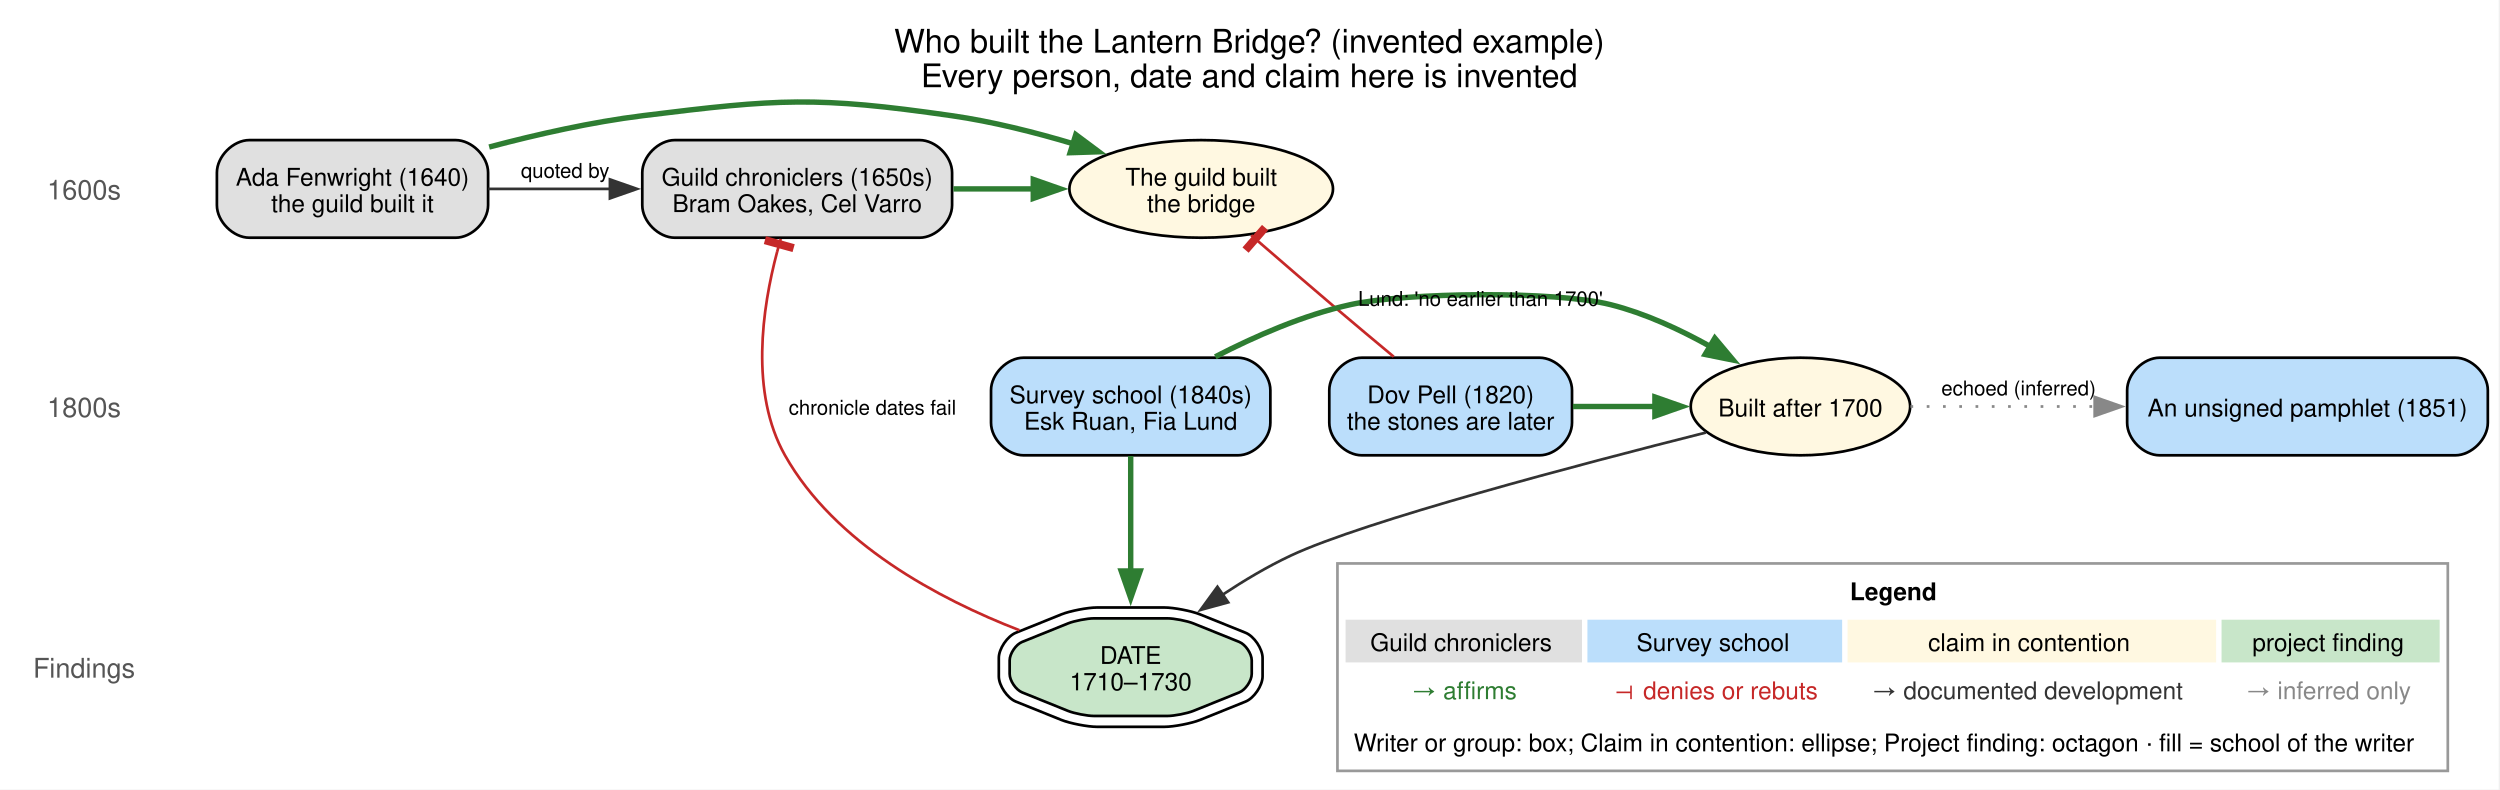
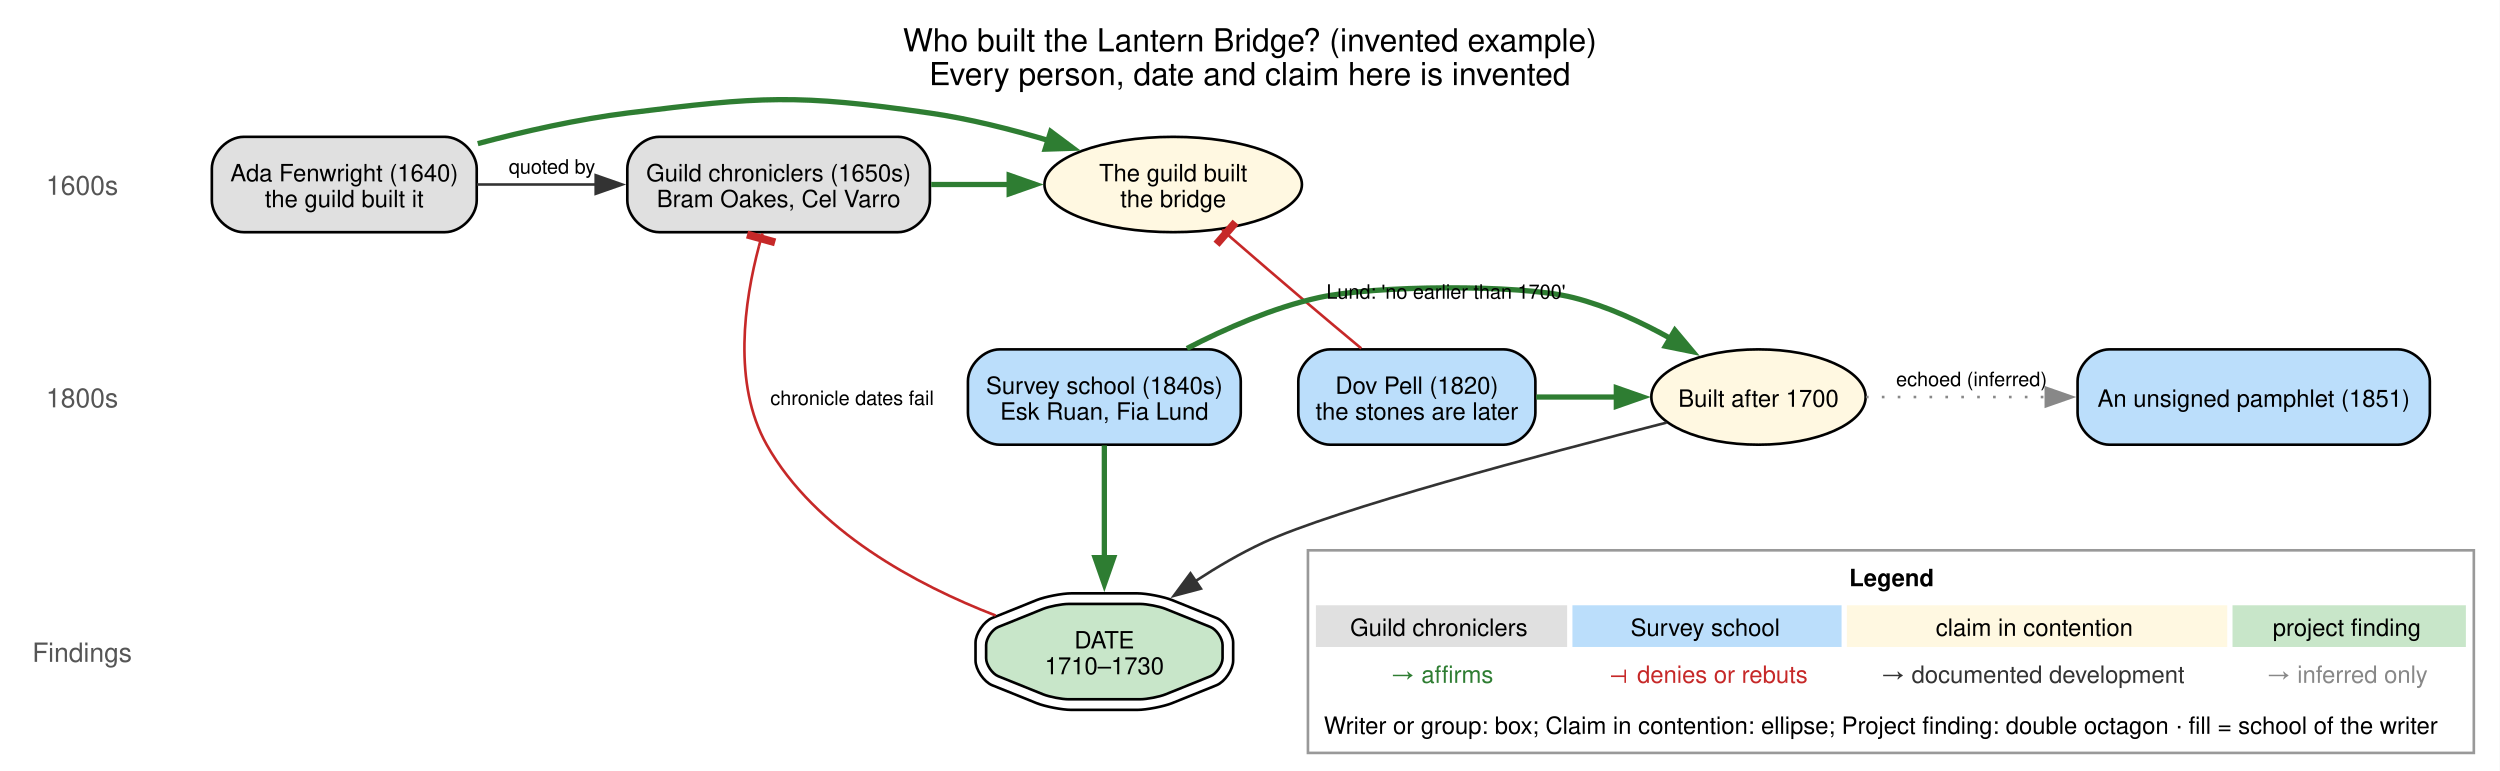
- <svg xmlns="http://www.w3.org/2000/svg" width="922pt" height="291pt" viewBox="0.00 0.00 922.00 291.00">
+ <svg xmlns="http://www.w3.org/2000/svg" width="944pt" height="291pt" viewBox="0.00 0.00 944.00 291.00">
  <g id="graph0" class="graph" transform="scale(1 1) rotate(0) translate(4 287.18)">
-     <polygon fill="white" stroke="none" points="-4,4 -4,-287.18 917.51,-287.18 917.51,4 -4,4" />
-     <text xml:space="preserve" text-anchor="middle" x="456.75" y="-267.78" font-family="Helvetica,sans-Serif" font-size="12.00">Who built the Lantern Bridge? (invented example)</text>
-     <text xml:space="preserve" text-anchor="middle" x="456.75" y="-255.03" font-family="Helvetica,sans-Serif" font-size="12.00">Every person, date and claim here is invented</text>
+     <polygon fill="white" stroke="none" points="-4,4 -4,-287.18 939.88,-287.18 939.88,4 -4,4" />
+     <text xml:space="preserve" text-anchor="middle" x="467.94" y="-267.78" font-family="Helvetica,sans-Serif" font-size="12.00">Who built the Lantern Bridge? (invented example)</text>
+     <text xml:space="preserve" text-anchor="middle" x="467.94" y="-255.03" font-family="Helvetica,sans-Serif" font-size="12.00">Every person, date and claim here is invented</text>
    <g id="b1" class="node">
      <text xml:space="preserve" text-anchor="middle" x="27" y="-213.63" font-family="Helvetica,sans-Serif" font-size="10.00" fill="#555555">1600s</text>
    </g>
    <g id="b2" class="node">
      <text xml:space="preserve" text-anchor="middle" x="27" y="-133.38" font-family="Helvetica,sans-Serif" font-size="10.00" fill="#555555">1800s</text>
    </g>
    <g id="bF" class="node">
      <text xml:space="preserve" text-anchor="middle" x="27" y="-37.26" font-family="Helvetica,sans-Serif" font-size="10.00" fill="#555555">Findings</text>
    </g>
    <g id="ada" class="node">
      <path fill="#e0e0e0" stroke="black" d="M164.01,-235.51C164.01,-235.51 87.99,-235.51 87.99,-235.51 81.99,-235.51 75.99,-229.51 75.99,-223.51 75.99,-223.51 75.99,-211.51 75.99,-211.51 75.99,-205.51 81.99,-199.51 87.99,-199.51 87.99,-199.51 164.01,-199.51 164.01,-199.51 170.01,-199.51 176.01,-205.51 176.01,-211.51 176.01,-211.51 176.01,-223.51 176.01,-223.51 176.01,-229.51 170.01,-235.51 164.01,-235.51" />
      <text xml:space="preserve" text-anchor="middle" x="126" y="-218.71" font-family="Helvetica,sans-Serif" font-size="9.00">Ada Fenwright (1640)</text>
      <text xml:space="preserve" text-anchor="middle" x="126" y="-208.96" font-family="Helvetica,sans-Serif" font-size="9.00">the guild built it</text>
    </g>
    <g id="chron" class="node">
      <path fill="#e0e0e0" stroke="black" d="M335.13,-235.51C335.13,-235.51 244.87,-235.51 244.87,-235.51 238.87,-235.51 232.87,-229.51 232.87,-223.51 232.87,-223.51 232.87,-211.51 232.87,-211.51 232.87,-205.51 238.87,-199.51 244.87,-199.51 244.87,-199.51 335.13,-199.51 335.13,-199.51 341.13,-199.51 347.13,-205.51 347.13,-211.51 347.13,-211.51 347.13,-223.51 347.13,-223.51 347.13,-229.51 341.13,-235.51 335.13,-235.51" />
      <text xml:space="preserve" text-anchor="middle" x="290" y="-218.71" font-family="Helvetica,sans-Serif" font-size="9.00">Guild chroniclers (1650s)</text>
      <text xml:space="preserve" text-anchor="middle" x="290" y="-208.96" font-family="Helvetica,sans-Serif" font-size="9.00">Bram Oakes, Cel Varro</text>
    </g>
    <g id="e2" class="edge">
      <path fill="none" stroke="#333333" d="M176.1,-217.51C190.28,-217.51 205.98,-217.51 221.07,-217.51" />
      <polygon fill="#333333" stroke="#333333" points="220.94,-221.01 230.94,-217.51 220.94,-214.01 220.94,-221.01" />
      <text xml:space="preserve" text-anchor="middle" x="204.44" y="-221.63" font-family="Helvetica,sans-Serif" font-size="7.50">quoted by</text>
    </g>
    <g id="C_guild" class="node">
      <ellipse fill="#fff8e1" stroke="black" cx="439" cy="-217.51" rx="48.61" ry="18" />
      <text xml:space="preserve" text-anchor="middle" x="439" y="-218.71" font-family="Helvetica,sans-Serif" font-size="9.00">The guild built</text>
      <text xml:space="preserve" text-anchor="middle" x="439" y="-208.96" font-family="Helvetica,sans-Serif" font-size="9.00">the bridge</text>
    </g>
    <g id="e0" class="edge">
      <path fill="none" stroke="#2e7d32" stroke-width="2" d="M176.4,-232.95C194.12,-237.65 214.27,-242.18 233,-244.51 283.28,-250.76 296.85,-251.72 347,-244.51 361.91,-242.37 377.77,-238.37 392.06,-234.09" />
      <polygon fill="#2e7d32" stroke="#2e7d32" stroke-width="2" points="392.75,-237.54 401.25,-231.2 390.66,-230.86 392.75,-237.54" />
    </g>
    <g id="e1" class="edge">
      <path fill="none" stroke="#2e7d32" stroke-width="2" d="M347.62,-217.51C357.47,-217.51 367.31,-217.51 377.16,-217.51" />
      <polygon fill="#2e7d32" stroke="#2e7d32" stroke-width="2" points="377.07,-221.01 387.07,-217.51 377.07,-214.01 377.07,-221.01" />
    </g>
    <g id="dov" class="node">
      <path fill="#bbdefb" stroke="black" d="M563.76,-155.26C563.76,-155.26 498.24,-155.26 498.24,-155.26 492.24,-155.26 486.24,-149.26 486.24,-143.26 486.24,-143.26 486.24,-131.26 486.24,-131.26 486.24,-125.26 492.24,-119.26 498.24,-119.26 498.24,-119.26 563.76,-119.26 563.76,-119.26 569.76,-119.26 575.76,-125.26 575.76,-131.26 575.76,-131.26 575.76,-143.26 575.76,-143.26 575.76,-149.26 569.76,-155.26 563.76,-155.26" />
      <text xml:space="preserve" text-anchor="middle" x="531" y="-138.46" font-family="Helvetica,sans-Serif" font-size="9.00">Dov Pell (1820)</text>
      <text xml:space="preserve" text-anchor="middle" x="531" y="-128.71" font-family="Helvetica,sans-Serif" font-size="9.00">the stones are later</text>
    </g>
    <g id="e3" class="edge">
      <path fill="none" stroke="#c62828" d="M510,-155.63C503.27,-161.23 495.8,-167.49 489,-173.26 479.81,-181.06 469.75,-189.74 461.08,-197.26" />
      <polygon fill="#c62828" stroke="#c62828" points="461.48,-203.53 454.93,-195.98 456.44,-194.67 462.99,-202.22 461.48,-203.53" />
      <polyline fill="none" stroke="#c62828" points="457.45,-200.41 461.23,-197.13" />
    </g>
    <g id="C_late" class="node">
      <ellipse fill="#fff8e1" stroke="black" cx="660" cy="-137.26" rx="40.46" ry="18" />
      <text xml:space="preserve" text-anchor="middle" x="660" y="-133.58" font-family="Helvetica,sans-Serif" font-size="9.00">Built after 1700</text>
    </g>
    <g id="e4" class="edge">
      <path fill="none" stroke="#2e7d32" stroke-width="2" d="M576.1,-137.26C586.24,-137.26 596.38,-137.26 606.52,-137.26" />
      <polygon fill="#2e7d32" stroke="#2e7d32" stroke-width="2" points="606.33,-140.76 616.33,-137.26 606.33,-133.76 606.33,-140.76" />
    </g>
    <g id="survey" class="node">
      <path fill="#bbdefb" stroke="black" d="M452.51,-155.26C452.51,-155.26 373.49,-155.26 373.49,-155.26 367.49,-155.26 361.49,-149.26 361.49,-143.26 361.49,-143.26 361.49,-131.26 361.49,-131.26 361.49,-125.26 367.49,-119.26 373.49,-119.26 373.49,-119.26 452.51,-119.26 452.51,-119.26 458.51,-119.26 464.51,-125.26 464.51,-131.26 464.51,-131.26 464.51,-143.26 464.51,-143.26 464.51,-149.26 458.51,-155.26 452.51,-155.26" />
      <text xml:space="preserve" text-anchor="middle" x="413" y="-138.46" font-family="Helvetica,sans-Serif" font-size="9.00">Survey school (1840s)</text>
      <text xml:space="preserve" text-anchor="middle" x="413" y="-128.71" font-family="Helvetica,sans-Serif" font-size="9.00">Esk Ruan, Fia Lund</text>
    </g>
    <g id="e5" class="edge">
      <path fill="none" stroke="#2e7d32" stroke-width="2" d="M444.19,-155.6C458.79,-163.15 476.74,-171.02 494,-174.82 514.83,-179.42 569.31,-180.02 590,-174.82 602.71,-171.63 615.62,-165.63 626.84,-159.35" />
      <polygon fill="#2e7d32" stroke="#2e7d32" stroke-width="2" points="628.43,-162.48 635.24,-154.36 624.85,-156.46 628.43,-162.48" />
      <text xml:space="preserve" text-anchor="middle" x="542" y="-174.38" font-family="Helvetica,sans-Serif" font-size="7.50">Lund: 'no earlier than 1700'</text>
    </g>
    <g id="F_date" class="node">
      <path fill="#c8e6c9" stroke="black" d="M457.64,-38.64C457.64,-38.64 457.64,-43.62 457.64,-43.62 457.64,-46.1 455.33,-49.52 453.03,-50.44 453.03,-50.44 436.1,-57.27 436.1,-57.27 433.8,-58.2 429.01,-59.13 426.52,-59.13 426.52,-59.13 399.48,-59.13 399.48,-59.13 396.99,-59.13 392.2,-58.2 389.9,-57.27 389.9,-57.27 372.97,-50.44 372.97,-50.44 370.67,-49.52 368.36,-46.1 368.36,-43.62 368.36,-43.62 368.36,-38.64 368.36,-38.64 368.36,-36.16 370.67,-32.74 372.97,-31.82 372.97,-31.82 389.9,-24.99 389.9,-24.99 392.2,-24.06 396.99,-23.13 399.48,-23.13 399.48,-23.13 426.52,-23.13 426.52,-23.13 429.01,-23.13 433.8,-24.06 436.1,-24.99 436.1,-24.99 453.03,-31.82 453.03,-31.82 455.33,-32.74 457.64,-36.16 457.64,-38.64" />
      <path fill="none" stroke="black" d="M461.64,-37.74C461.64,-37.74 461.64,-44.52 461.64,-44.52 461.64,-47.9 458.5,-52.55 455.36,-53.82 455.36,-53.82 438.55,-60.6 438.55,-60.6 435.41,-61.86 428.88,-63.13 425.5,-63.13 425.5,-63.13 400.5,-63.13 400.5,-63.13 397.12,-63.13 390.59,-61.86 387.45,-60.6 387.45,-60.6 370.64,-53.82 370.64,-53.82 367.5,-52.55 364.36,-47.9 364.36,-44.52 364.36,-44.52 364.36,-37.74 364.36,-37.74 364.36,-34.36 367.5,-29.71 370.64,-28.44 370.64,-28.44 387.45,-21.66 387.45,-21.66 390.59,-20.4 397.12,-19.13 400.5,-19.13 400.5,-19.13 425.5,-19.13 425.5,-19.13 428.88,-19.13 435.41,-20.4 438.55,-21.66 438.55,-21.66 455.36,-28.44 455.36,-28.44 458.5,-29.71 461.64,-34.36 461.64,-37.74" />
      <text xml:space="preserve" text-anchor="middle" x="413" y="-42.33" font-family="Helvetica,sans-Serif" font-size="9.00">DATE</text>
      <text xml:space="preserve" text-anchor="middle" x="413" y="-32.58" font-family="Helvetica,sans-Serif" font-size="9.00">1710–1730</text>
    </g>
    <g id="e9" class="edge">
      <path fill="none" stroke="#2e7d32" stroke-width="2" d="M413,-119C413,-107.05 413,-90.75 413,-76.23" />
      <polygon fill="#2e7d32" stroke="#2e7d32" stroke-width="2" points="416.5,-76.61 413,-66.61 409.5,-76.61 416.5,-76.61" />
    </g>
    <g id="anon" class="node">
      <path fill="#bbdefb" stroke="black" d="M901.51,-155.26C901.51,-155.26 792.49,-155.26 792.49,-155.26 786.49,-155.26 780.49,-149.26 780.49,-143.26 780.49,-143.26 780.49,-131.26 780.49,-131.26 780.49,-125.26 786.49,-119.26 792.49,-119.26 792.49,-119.26 901.51,-119.26 901.51,-119.26 907.51,-119.26 913.51,-125.26 913.51,-131.26 913.51,-131.26 913.51,-143.26 913.51,-143.26 913.51,-149.26 907.51,-155.26 901.51,-155.26" />
      <text xml:space="preserve" text-anchor="middle" x="847" y="-133.58" font-family="Helvetica,sans-Serif" font-size="9.00">An unsigned pamphlet (1851)</text>
    </g>
    <g id="e6" class="edge">
      <path fill="none" stroke="#888888" stroke-dasharray="1,5" d="M700.58,-137.26C720.52,-137.26 745.24,-137.26 768.67,-137.26" />
      <polygon fill="#888888" stroke="#888888" points="768.52,-140.76 778.52,-137.26 768.52,-133.76 768.52,-140.76" />
      <text xml:space="preserve" text-anchor="middle" x="740.47" y="-141.38" font-family="Helvetica,sans-Serif" font-size="7.50">echoed (inferred)</text>
    </g>
    <g id="e7" class="edge">
-       <path fill="none" stroke="#333333" d="M625.11,-127.65C578.67,-115.95 499.21,-95.02 472,-82.26 463.47,-78.26 454.8,-73.09 446.82,-67.81" />
-       <polygon fill="#333333" stroke="#333333" points="448.96,-65.03 438.74,-62.23 444.99,-70.79 448.96,-65.03" />
+       <path fill="none" stroke="#333333" d="M625.31,-127.61C579.13,-115.86 500.12,-94.87 473,-82.26 464.36,-78.24 455.55,-73.07 447.44,-67.78" />
+       <polygon fill="#333333" stroke="#333333" points="449.45,-64.91 439.21,-62.19 445.52,-70.7 449.45,-64.91" />
    </g>
    <g id="e8" class="edge">
      <path fill="none" stroke="#c62828" d="M371.96,-54.75C342.12,-66.32 303.86,-86.7 285.5,-119.26 272.51,-142.3 277.08,-173.5 282.6,-194.28" />
      <polygon fill="#c62828" stroke="#c62828" points="288.48,-196.76 278.85,-199.45 278.31,-197.52 287.94,-194.84 288.48,-196.76" />
      <polyline fill="none" stroke="#c62828" points="283.93,-199.07 282.59,-194.25" />
      <text xml:space="preserve" text-anchor="middle" x="317.75" y="-134.26" font-family="Helvetica,sans-Serif" font-size="7.50">chronicle dates fail</text>
    </g>
    <g id="node12" class="node">
-       <text xml:space="preserve" text-anchor="start" x="678.25" y="-65.83" font-family="Helvetica,sans-Serif" font-weight="bold" font-size="9.00">Legend</text>
-       <polygon fill="#e0e0e0" stroke="none" points="492.25,-42.88 492.25,-58.63 579.44,-58.63 579.44,-42.88 492.25,-42.88" />
-       <text xml:space="preserve" text-anchor="start" x="501.34" y="-47.08" font-family="Helvetica,sans-Serif" font-size="9.00">Guild chroniclers</text>
-       <polygon fill="#bbdefb" stroke="none" points="581.44,-42.88 581.44,-58.63 675.38,-58.63 675.38,-42.88 581.44,-42.88" />
-       <text xml:space="preserve" text-anchor="start" x="599.53" y="-47.08" font-family="Helvetica,sans-Serif" font-size="9.00">Survey school</text>
-       <polygon fill="#fff8e1" stroke="none" points="677.38,-42.88 677.38,-58.63 813.31,-58.63 813.31,-42.88 677.38,-42.88" />
-       <text xml:space="preserve" text-anchor="start" x="707.09" y="-47.08" font-family="Helvetica,sans-Serif" font-size="9.00">claim in contention</text>
-       <polygon fill="#c8e6c9" stroke="none" points="815.31,-42.88 815.31,-58.63 895.75,-58.63 895.75,-42.88 815.31,-42.88" />
-       <text xml:space="preserve" text-anchor="start" x="826.66" y="-47.08" font-family="Helvetica,sans-Serif" font-size="9.00">project finding</text>
-       <text xml:space="preserve" text-anchor="start" x="516.72" y="-29.33" font-family="Helvetica,sans-Serif" font-size="9.00" fill="#2e7d32">→ affirms</text>
-       <text xml:space="preserve" text-anchor="start" x="590.53" y="-29.33" font-family="Helvetica,sans-Serif" font-size="9.00" fill="#c62828">⊣ denies or rebuts</text>
-       <text xml:space="preserve" text-anchor="start" x="686.47" y="-29.33" font-family="Helvetica,sans-Serif" font-size="9.00" fill="#333333">→ documented development</text>
-       <text xml:space="preserve" text-anchor="start" x="824.41" y="-29.33" font-family="Helvetica,sans-Serif" font-size="9.00" fill="#888888">→ inferred only</text>
-       <text xml:space="preserve" text-anchor="start" x="495.25" y="-10.08" font-family="Helvetica,sans-Serif" font-size="9.00">Writer or group: box; Claim in contention: ellipse; Project finding: octagon · fill = school of the writer</text>
-       <polygon fill="none" stroke="#999999" points="489.25,-2.88 489.25,-79.38 898.75,-79.38 898.75,-2.88 489.25,-2.88" />
+       <text xml:space="preserve" text-anchor="start" x="694.25" y="-65.83" font-family="Helvetica,sans-Serif" font-weight="bold" font-size="9.00">Legend</text>
+       <polygon fill="#e0e0e0" stroke="none" points="492.88,-42.88 492.88,-58.63 587.75,-58.63 587.75,-42.88 492.88,-42.88" />
+       <text xml:space="preserve" text-anchor="start" x="505.81" y="-47.08" font-family="Helvetica,sans-Serif" font-size="9.00">Guild chroniclers</text>
+       <polygon fill="#bbdefb" stroke="none" points="589.75,-42.88 589.75,-58.63 691.38,-58.63 691.38,-42.88 589.75,-42.88" />
+       <text xml:space="preserve" text-anchor="start" x="611.69" y="-47.08" font-family="Helvetica,sans-Serif" font-size="9.00">Survey school</text>
+       <polygon fill="#fff8e1" stroke="none" points="693.38,-42.88 693.38,-58.63 837,-58.63 837,-42.88 693.38,-42.88" />
+       <text xml:space="preserve" text-anchor="start" x="726.94" y="-47.08" font-family="Helvetica,sans-Serif" font-size="9.00">claim in contention</text>
+       <polygon fill="#c8e6c9" stroke="none" points="839,-42.88 839,-58.63 927.12,-58.63 927.12,-42.88 839,-42.88" />
+       <text xml:space="preserve" text-anchor="start" x="854.19" y="-47.08" font-family="Helvetica,sans-Serif" font-size="9.00">project finding</text>
+       <text xml:space="preserve" text-anchor="start" x="521.19" y="-29.33" font-family="Helvetica,sans-Serif" font-size="9.00" fill="#2e7d32">→ affirms</text>
+       <text xml:space="preserve" text-anchor="start" x="602.69" y="-29.33" font-family="Helvetica,sans-Serif" font-size="9.00" fill="#c62828">⊣ denies or rebuts</text>
+       <text xml:space="preserve" text-anchor="start" x="706.31" y="-29.33" font-family="Helvetica,sans-Serif" font-size="9.00" fill="#333333">→ documented development</text>
+       <text xml:space="preserve" text-anchor="start" x="851.94" y="-29.33" font-family="Helvetica,sans-Serif" font-size="9.00" fill="#888888">→ inferred only</text>
+       <text xml:space="preserve" text-anchor="start" x="495.88" y="-10.08" font-family="Helvetica,sans-Serif" font-size="9.00">Writer or group: box; Claim in contention: ellipse; Project finding: double octagon · fill = school of the writer</text>
+       <polygon fill="none" stroke="#999999" points="489.88,-2.88 489.88,-79.38 930.12,-79.38 930.12,-2.88 489.88,-2.88" />
    </g>
  </g>
</svg>
